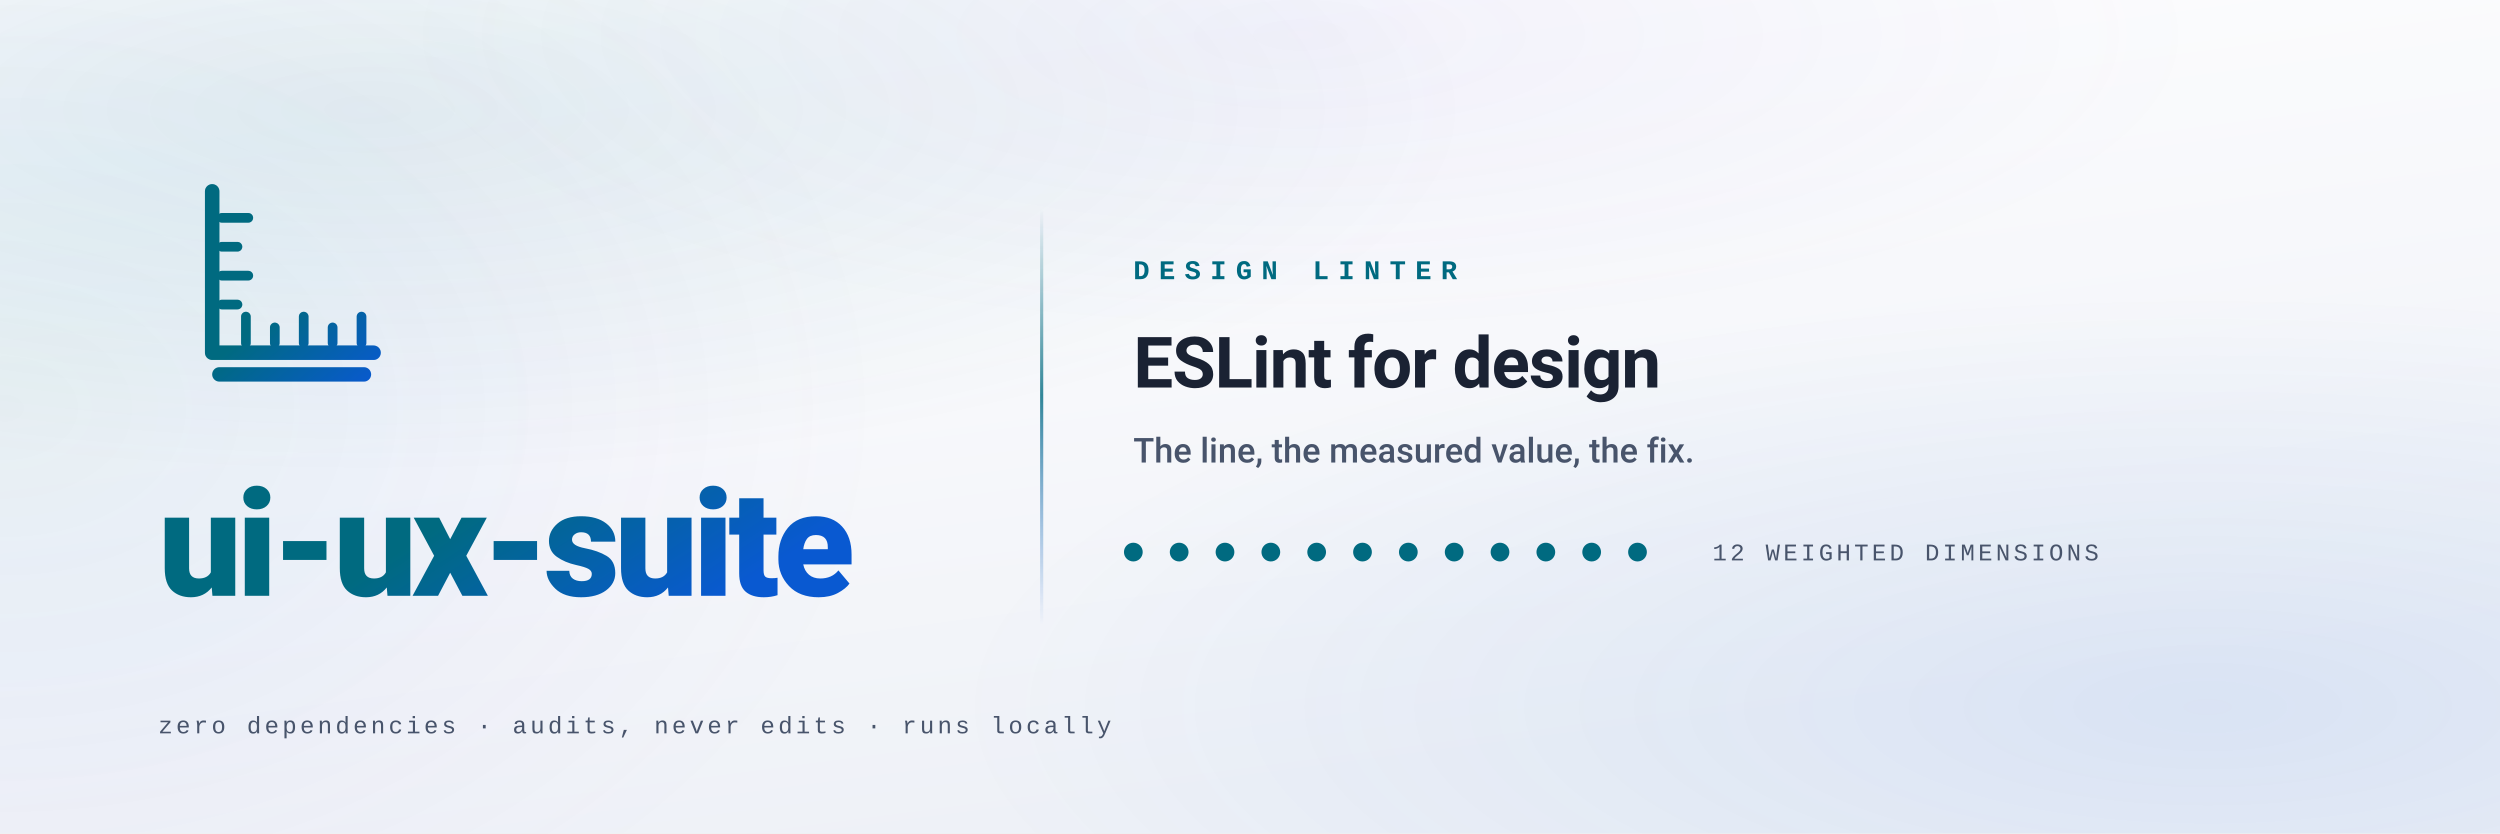
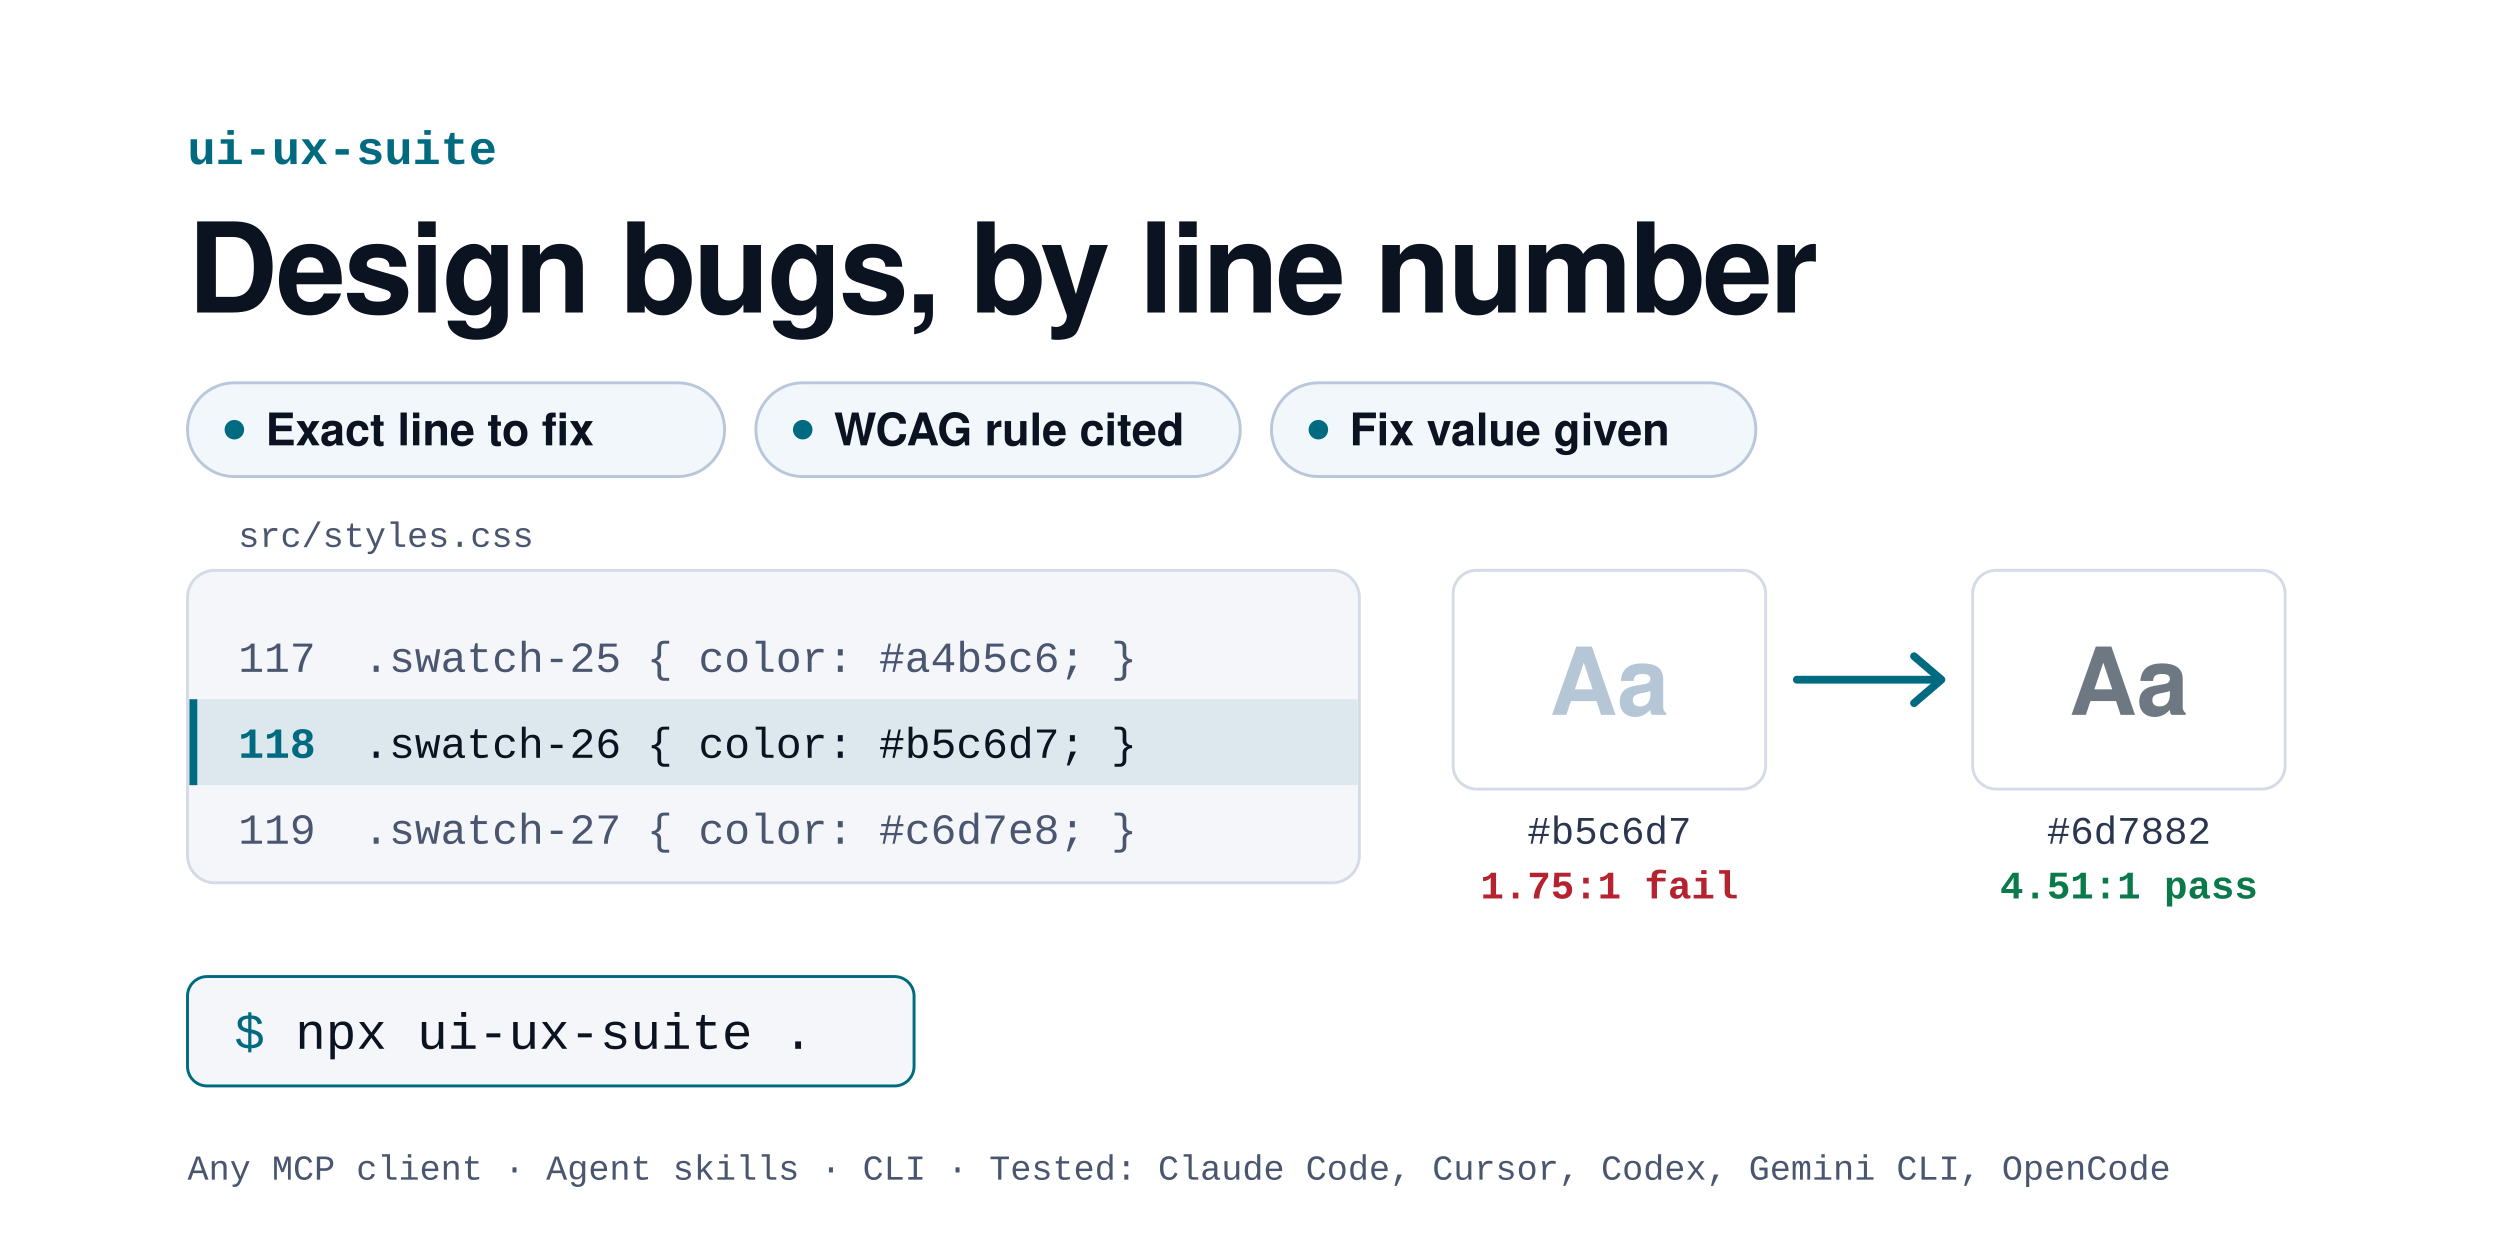
- <svg xmlns="http://www.w3.org/2000/svg" viewBox="0 0 1200 400" fill="none" role="img" aria-label="ui-ux-suite, a design linter: the exact line, the measured wrong value, and the exact fix">
-   <defs>
-     <linearGradient id="ux-ground" x1="0" y1="0" x2="0.4" y2="1">
-       <stop offset="0%" stop-color="#FFFFFF" />
-       <stop offset="55%" stop-color="#F7F8FB" />
-       <stop offset="100%" stop-color="#EEF1F7" />
-     </linearGradient>
-     <radialGradient id="ux-bloomA" cx="0.15" cy="0.13" r="0.44">
-       <stop offset="0%" stop-color="#006A80" stop-opacity="0.10" />
-       <stop offset="100%" stop-color="#006A80" stop-opacity="0" />
-     </radialGradient>
-     <radialGradient id="ux-bloomB" cx="0.88" cy="0.85" r="0.50">
-       <stop offset="0%" stop-color="#0959D1" stop-opacity="0.09" />
-       <stop offset="100%" stop-color="#0959D1" stop-opacity="0" />
-     </radialGradient>
-     <radialGradient id="ux-bloomC" cx="0.52" cy="0.04" r="0.36">
-       <stop offset="0%" stop-color="#5D4BD1" stop-opacity="0.06" />
-       <stop offset="100%" stop-color="#5D4BD1" stop-opacity="0" />
-     </radialGradient>
-     <radialGradient id="ux-wash" cx="0.5" cy="0.5" r="0.5">
-       <stop offset="0%" stop-color="#006A80" stop-opacity="0.07" />
-       <stop offset="42%" stop-color="#0959D1" stop-opacity="0.043" />
-       <stop offset="76%" stop-color="#5D4BD1" stop-opacity="0.016" />
-       <stop offset="100%" stop-color="#5D4BD1" stop-opacity="0" />
-     </radialGradient>
-     <clipPath id="ux-frame">
-       <rect width="1200" height="400" />
-     </clipPath>
-     <linearGradient id="ux-rule" gradientUnits="userSpaceOnUse" x1="500" y1="100" x2="500" y2="300">
-       <stop offset="0%" stop-color="#006A80" stop-opacity="0" />
-       <stop offset="45%" stop-color="#006A80" stop-opacity="0.8" />
-       <stop offset="100%" stop-color="#0959D1" stop-opacity="0" />
-     </linearGradient>
-     <linearGradient id="ux-ink" gradientUnits="userSpaceOnUse" x1="62" y1="60" x2="200" y2="220">
-       <stop class="uxk1" offset="0%" stop-color="#006A80" />
-       <stop class="uxk2" offset="52%" stop-color="#006A80" />
-       <stop class="uxk3" offset="100%" stop-color="#0959D1" />
-     </linearGradient>
-     <clipPath id="ux-cal">
-       <rect class="uxcal" x="62" y="208" width="132" height="12" />
-     </clipPath>
-     <linearGradient id="ux-word" x1="0" y1="0" x2="1" y2="0.25">
-       <stop class="uxk1" offset="0%" stop-color="#006A80" />
-       <stop class="uxk2" offset="46%" stop-color="#006A80" />
-       <stop class="uxk3" offset="100%" stop-color="#0959D1" />
-     </linearGradient>
-   </defs>
-   <style>
-     .disp { font-family: system-ui, -apple-system, 'Segoe UI', Roboto, 'Helvetica Neue', Arial, sans-serif; }
-     .mono { font-family: ui-monospace, SFMono-Regular, 'SF Mono', Menlo, Consolas, 'Liberation Mono', monospace; }
-     .eyebrow { font-size: 13px; font-weight: 600; letter-spacing: 4.5px; fill: #006A80; }
-     .head    { font-size: 34px; font-weight: 700; fill: #1A2233; letter-spacing: -0.5px; }
-     .sub     { font-size: 16.5px; font-weight: 500; fill: #48546B; }
-     .tag     { font-size: 11.5px; letter-spacing: 1.6px; fill: #48546B; }
-     .chip    { font-size: 11.5px; letter-spacing: 1.2px; fill: #48546B; }
-     @keyframes ux-breathe { 0%,100% { opacity:0.72; } 50% { opacity:1; } }
-     .uxbloom { animation: ux-breathe 11s ease-in-out infinite; }
-     @keyframes ux-sweep { 0% { transform: translateX(-360px); } 100% { transform: translateX(1560px); } }
-     .uxwash { animation: ux-sweep 17s cubic-bezier(.5,0,.5,1) infinite; }
-     @keyframes ux-pip { 0%,100% { opacity: 0.5; } 50% { opacity: 1; } }
-     .uxp1 { animation: ux-pip 5s ease-in-out infinite 0.0s; }
-     .uxp2 { animation: ux-pip 5s ease-in-out infinite 0.35s; }
-     .uxp3 { animation: ux-pip 5s ease-in-out infinite 0.7s; }
-     .uxp4 { animation: ux-pip 5s ease-in-out infinite 1.05s; }
-     .uxp5 { animation: ux-pip 5s ease-in-out infinite 1.4s; }
-     .uxp6 { animation: ux-pip 5s ease-in-out infinite 1.75s; }
-     .uxp7 { animation: ux-pip 5s ease-in-out infinite 2.1s; }
-     .uxp8 { animation: ux-pip 5s ease-in-out infinite 2.45s; }
-     .uxp9 { animation: ux-pip 5s ease-in-out infinite 2.8s; }
-     .uxp10 { animation: ux-pip 5s ease-in-out infinite 3.15s; }
-     .uxp11 { animation: ux-pip 5s ease-in-out infinite 3.5s; }
-     .uxp12 { animation: ux-pip 5s ease-in-out infinite 3.85s; }
-     @keyframes ux-tick { 0%,100% { opacity: 0.34; } 44%,62% { opacity: 1; } }
-     .uxt1 { animation: ux-tick 6s ease-in-out infinite 0.0s; }
-     .uxt2 { animation: ux-tick 6s ease-in-out infinite 0.16s; }
-     .uxt3 { animation: ux-tick 6s ease-in-out infinite 0.32s; }
-     .uxt4 { animation: ux-tick 6s ease-in-out infinite 0.48s; }
-     .uxt5 { animation: ux-tick 6s ease-in-out infinite 0.64s; }
-     .uxt6 { animation: ux-tick 6s ease-in-out infinite 0.8s; }
-     .uxt7 { animation: ux-tick 6s ease-in-out infinite 0.96s; }
-     .uxt8 { animation: ux-tick 6s ease-in-out infinite 1.12s; }
-     .uxt9 { animation: ux-tick 6s ease-in-out infinite 1.28s; }
-     @keyframes ux-cal { 0%,8% { width: 0; } 62%,88% { width: 132px; } 98%,100% { width: 0; } }
-     .uxcal { animation: ux-cal 6s cubic-bezier(.3,0,.2,1) infinite; }
-     @keyframes ux-k1 { 0%,100% { stop-color:#006A80; } 50% { stop-color:#0959D1; } }
-     @keyframes ux-k2 { 0%,100% { stop-color:#006A80; } 50% { stop-color:#006A80; } }
-     @keyframes ux-k3 { 0%,100% { stop-color:#0959D1; } 50% { stop-color:#5D4BD1; } }
-     .uxk1 { animation: ux-k1 14s ease-in-out infinite; }
-     .uxk2 { animation: ux-k2 14s ease-in-out infinite; }
-     .uxk3 { animation: ux-k3 14s ease-in-out infinite; }
-     @media (prefers-reduced-motion: reduce) { * { animation: none !important; } }
-   </style>
-   <rect width="1200" height="400" fill="url(#ux-ground)" />
-   <g class="uxbloom">
-     <rect width="1200" height="400" fill="url(#ux-bloomA)" />
-     <rect width="1200" height="400" fill="url(#ux-bloomB)" />
-     <rect width="1200" height="400" fill="url(#ux-bloomC)" />
+ <svg xmlns="http://www.w3.org/2000/svg" viewBox="0 0 1280 640" width="1280" height="640" role="img" aria-label="ui-ux-suite: design bugs by line number. Line 118 of styles.css has text color #b5c6d7 at 1.75 to 1 contrast; the fix is #6d7882 at 4.51 to 1. Run npx ui-ux-suite dot.">
+   <rect width="1280" height="640" fill="#FFFFFF" />
+   <text x="96" y="84" font-family="ui-monospace, 'SF Mono', Menlo, Consolas, 'Liberation Mono', monospace" font-size="24" font-weight="700" fill="#006A80">ui-ux-suite</text>
+   <text x="96" y="160" font-family="-apple-system, 'SF Pro Display', 'Segoe UI', 'Helvetica Neue', Helvetica, Arial, sans-serif" font-size="64" font-weight="800" letter-spacing="-1.5" fill="#0B1220">Design bugs, by line number</text>
+   <g transform="translate(0,196)">
+     <rect x="96" y="0" width="275" height="48" rx="24" fill="#F2F7FB" stroke="#B9C7DA" stroke-width="1.5" />
+     <circle cx="120" cy="24" r="5" fill="#006A80" />
+     <text x="136" y="32" font-family="-apple-system, 'SF Pro Display', 'Segoe UI', 'Helvetica Neue', Helvetica, Arial, sans-serif" font-size="23" font-weight="600" fill="#0B1220">Exact line to fix</text>
+     <rect x="387" y="0" width="248" height="48" rx="24" fill="#F2F7FB" stroke="#B9C7DA" stroke-width="1.5" />
+     <circle cx="411" cy="24" r="5" fill="#006A80" />
+     <text x="427" y="32" font-family="-apple-system, 'SF Pro Display', 'Segoe UI', 'Helvetica Neue', Helvetica, Arial, sans-serif" font-size="23" font-weight="600" fill="#0B1220">WCAG rule cited</text>
+     <rect x="651" y="0" width="248" height="48" rx="24" fill="#F2F7FB" stroke="#B9C7DA" stroke-width="1.5" />
+     <circle cx="675" cy="24" r="5" fill="#006A80" />
+     <text x="691" y="32" font-family="-apple-system, 'SF Pro Display', 'Segoe UI', 'Helvetica Neue', Helvetica, Arial, sans-serif" font-size="23" font-weight="600" fill="#0B1220">Fix value given</text>
  </g>
-   <g clip-path="url(#ux-frame)">
-     <g transform="translate(0,196)">
-       <ellipse class="uxwash" cx="0" cy="0" rx="430" ry="300" fill="url(#ux-wash)" />
-     </g>
+   <g transform="translate(96,292)">
+     <rect x="0" y="0" width="600" height="160" rx="14" fill="#F4F6FA" stroke="#D5DBE6" stroke-width="1.5" />
+     <text x="26" y="-12" font-family="ui-monospace, 'SF Mono', Menlo, Consolas, 'Liberation Mono', monospace" font-size="18" fill="#4A5670">src/styles.css</text>
+     <text x="26" y="52" font-family="ui-monospace, 'SF Mono', Menlo, Consolas, 'Liberation Mono', monospace" font-size="22" font-weight="400" fill="#4A5670">117</text>
+     <text x="90" y="52" font-family="ui-monospace, 'SF Mono', Menlo, Consolas, 'Liberation Mono', monospace" font-size="22" fill="#4A5670">.swatch-25 { color: #a4b5c6; }</text>
+     <rect x="1" y="66" width="598" height="44" fill="rgba(0,106,128,0.10)" />
+     <rect x="1" y="66" width="4" height="44" fill="#006A80" />
+     <text x="26" y="96" font-family="ui-monospace, 'SF Mono', Menlo, Consolas, 'Liberation Mono', monospace" font-size="22" font-weight="700" fill="#006A80">118</text>
+     <text x="90" y="96" font-family="ui-monospace, 'SF Mono', Menlo, Consolas, 'Liberation Mono', monospace" font-size="22" fill="#0B1220">.swatch-26 { color: #b5c6d7; }</text>
+     <text x="26" y="140" font-family="ui-monospace, 'SF Mono', Menlo, Consolas, 'Liberation Mono', monospace" font-size="22" font-weight="400" fill="#4A5670">119</text>
+     <text x="90" y="140" font-family="ui-monospace, 'SF Mono', Menlo, Consolas, 'Liberation Mono', monospace" font-size="22" fill="#4A5670">.swatch-27 { color: #c6d7e8; }</text>
  </g>
-   <g transform="translate(66,56) scale(0.5781)">
-     <g opacity="0.26" stroke="url(#ux-ink)" stroke-width="8" stroke-linecap="round" fill="none">
-       <path d="M62 62 L62 196 L196 196" stroke-width="12" stroke-linejoin="round" />
-       <line x1="70" y1="84" x2="92" y2="84" />
-       <line x1="70" y1="108" x2="83" y2="108" />
-       <line x1="70" y1="132" x2="92" y2="132" />
-       <line x1="70" y1="156" x2="83" y2="156" />
-       <line x1="90" y1="188" x2="90" y2="166" />
-       <line x1="114" y1="188" x2="114" y2="175" />
-       <line x1="138" y1="188" x2="138" y2="166" />
-       <line x1="162" y1="188" x2="162" y2="175" />
-       <line x1="186" y1="188" x2="186" y2="166" />
-     </g>
-     <g>
-       <path d="M62 62 L62 196 L196 196" fill="none" stroke="url(#ux-ink)" stroke-width="12" stroke-linecap="round" stroke-linejoin="round" />
-     </g>
-     <g stroke="url(#ux-ink)" stroke-width="8" stroke-linecap="round" fill="none">
-       <line class="uxt1" x1="70" y1="84" x2="92" y2="84" />
-       <line class="uxt2" x1="70" y1="108" x2="83" y2="108" />
-       <line class="uxt3" x1="70" y1="132" x2="92" y2="132" />
-       <line class="uxt4" x1="70" y1="156" x2="83" y2="156" />
-       <line class="uxt5" x1="90" y1="188" x2="90" y2="166" />
-       <line class="uxt6" x1="114" y1="188" x2="114" y2="175" />
-       <line class="uxt7" x1="138" y1="188" x2="138" y2="166" />
-       <line class="uxt8" x1="162" y1="188" x2="162" y2="175" />
-       <line class="uxt9" x1="186" y1="188" x2="186" y2="166" />
-     </g>
-     <g clip-path="url(#ux-cal)">
-       <rect x="62" y="208" width="132" height="12" rx="6" fill="url(#ux-ink)" />
-     </g>
+   <g transform="translate(744,292)" font-family="ui-monospace, 'SF Mono', Menlo, Consolas, 'Liberation Mono', monospace">
+     <rect x="0" y="0" width="160" height="112" rx="12" fill="#FFFFFF" stroke="#D5DBE6" stroke-width="1.5" />
+     <text x="80" y="74" text-anchor="middle" font-family="-apple-system, 'SF Pro Display', 'Segoe UI', 'Helvetica Neue', Helvetica, Arial, sans-serif" font-size="48" font-weight="700" fill="#b5c6d7">Aa</text>
+     <text x="80" y="140" text-anchor="middle" font-size="20" fill="#2A3550">#b5c6d7</text>
+     <text x="80" y="168" text-anchor="middle" font-size="20" font-weight="700" fill="#B4232F">1.75:1 fail</text>
+     <path d="M176 56 H 248" stroke="#006A80" stroke-width="4" stroke-linecap="round" />
+     <path d="M236 44 L 250 56 L 236 68" fill="none" stroke="#006A80" stroke-width="4" stroke-linecap="round" stroke-linejoin="round" />
+     <rect x="266" y="0" width="160" height="112" rx="12" fill="#FFFFFF" stroke="#D5DBE6" stroke-width="1.5" />
+     <text x="346" y="74" text-anchor="middle" font-family="-apple-system, 'SF Pro Display', 'Segoe UI', 'Helvetica Neue', Helvetica, Arial, sans-serif" font-size="48" font-weight="700" fill="#6d7882">Aa</text>
+     <text x="346" y="140" text-anchor="middle" font-size="20" fill="#2A3550">#6d7882</text>
+     <text x="346" y="168" text-anchor="middle" font-size="20" font-weight="700" fill="#0B7A4B">4.51:1 pass</text>
  </g>
-   <g>
-     <text class="disp" x="76" y="286" font-size="71" font-weight="800" letter-spacing="-2.5" fill="url(#ux-word)">ui-ux-suite</text>
+   <g transform="translate(96,500)">
+     <rect x="0" y="0" width="372" height="56" rx="10" fill="#F4F6FA" stroke="#006A80" stroke-width="1.5" />
+     <text x="24" y="37" font-family="ui-monospace, 'SF Mono', Menlo, Consolas, 'Liberation Mono', monospace" font-size="26" fill="#0B1220">
+       <tspan fill="#006A80">$</tspan> npx ui-ux-suite .</text>
  </g>
-   <line x1="500" y1="100" x2="500" y2="300" stroke="url(#ux-rule)" stroke-width="1.5" />
-   <g transform="translate(544,0)">
-     <text class="mono eyebrow" x="0" y="134">DESIGN LINTER</text>
-     <text class="disp head" x="0" y="186">ESLint for design</text>
-     <text class="disp sub" x="0" y="222">The line, the measured value, the fix.</text>
-     <g transform="translate(0,265)">
-       <g class="uxp1">
-         <circle cx="0" cy="0" r="4.5" fill="#006A80" />
-       </g>
-       <g class="uxp2">
-         <circle cx="22" cy="0" r="4.5" fill="#006A80" />
-       </g>
-       <g class="uxp3">
-         <circle cx="44" cy="0" r="4.5" fill="#006A80" />
-       </g>
-       <g class="uxp4">
-         <circle cx="66" cy="0" r="4.5" fill="#006A80" />
-       </g>
-       <g class="uxp5">
-         <circle cx="88" cy="0" r="4.5" fill="#006A80" />
-       </g>
-       <g class="uxp6">
-         <circle cx="110" cy="0" r="4.5" fill="#006A80" />
-       </g>
-       <g class="uxp7">
-         <circle cx="132" cy="0" r="4.5" fill="#006A80" />
-       </g>
-       <g class="uxp8">
-         <circle cx="154" cy="0" r="4.5" fill="#006A80" />
-       </g>
-       <g class="uxp9">
-         <circle cx="176" cy="0" r="4.5" fill="#006A80" />
-       </g>
-       <g class="uxp10">
-         <circle cx="198" cy="0" r="4.5" fill="#006A80" />
-       </g>
-       <g class="uxp11">
-         <circle cx="220" cy="0" r="4.5" fill="#006A80" />
-       </g>
-       <g class="uxp12">
-         <circle cx="242" cy="0" r="4.5" fill="#006A80" />
-       </g>
-       <text class="mono tag" x="278" y="4">12 WEIGHTED DIMENSIONS</text>
-     </g>
-   </g>
-   <text class="mono tag" x="76" y="352">zero dependencies  ·  audits, never edits  ·  runs locally</text>
+   <text x="96" y="604" font-family="ui-monospace, 'SF Mono', Menlo, Consolas, 'Liberation Mono', monospace" font-size="18" fill="#4A5670">Any MCP client · Agent skills · CLI · Tested: Claude Code, Cursor, Codex, Gemini CLI, OpenCode</text>
</svg>
